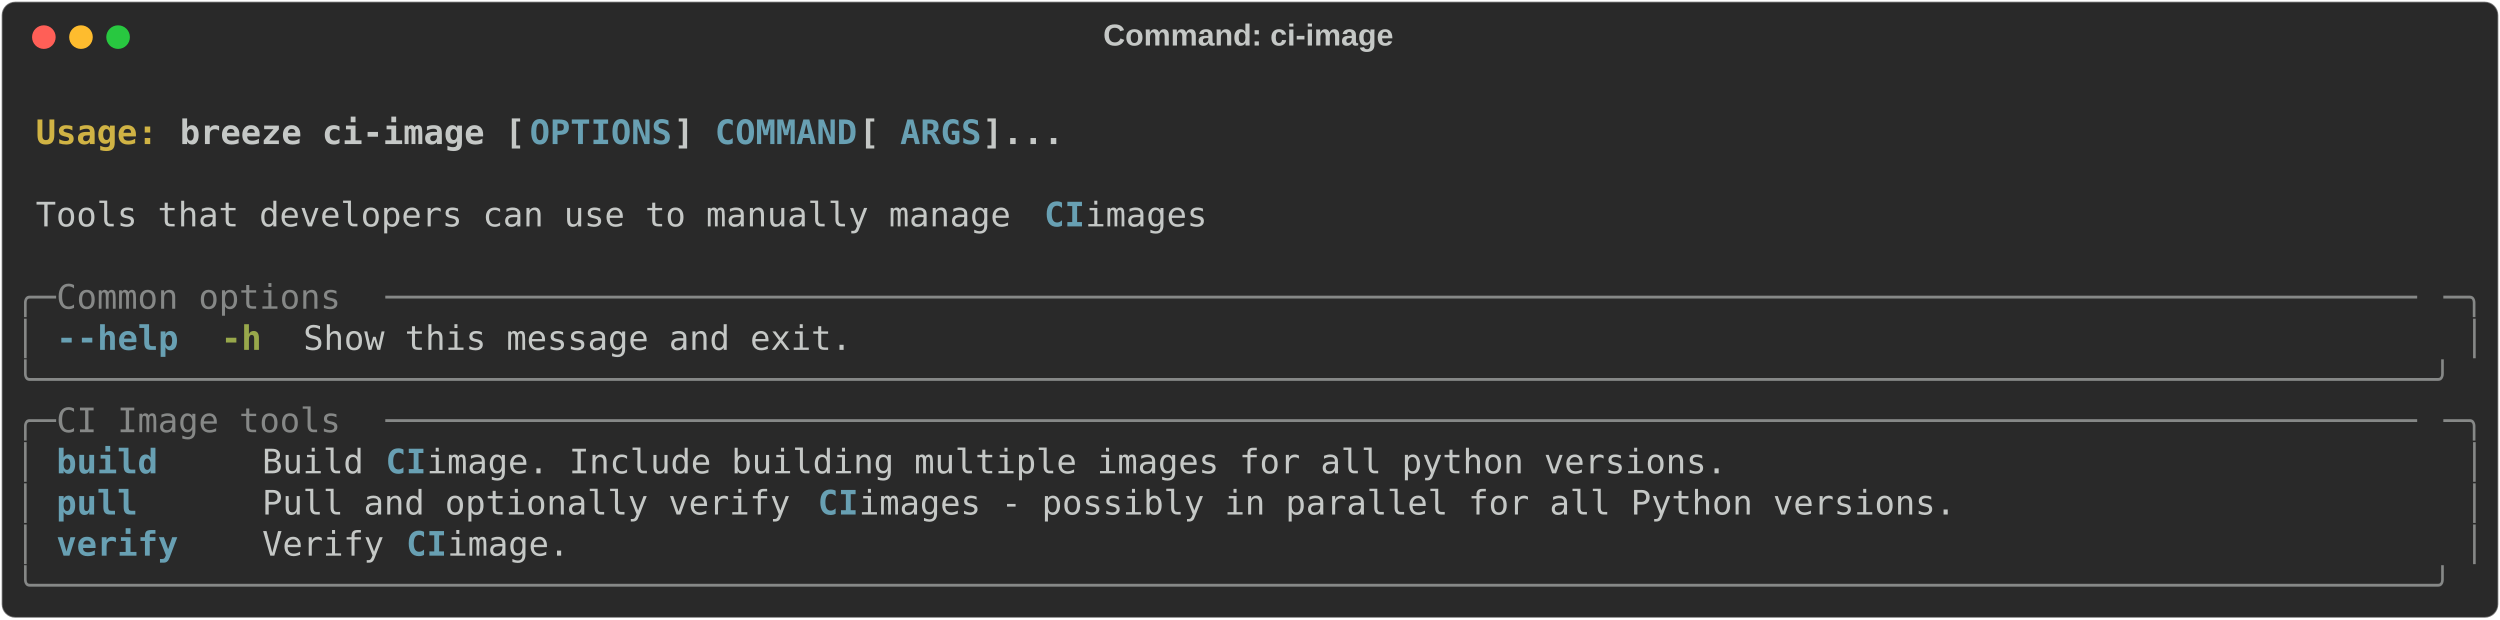
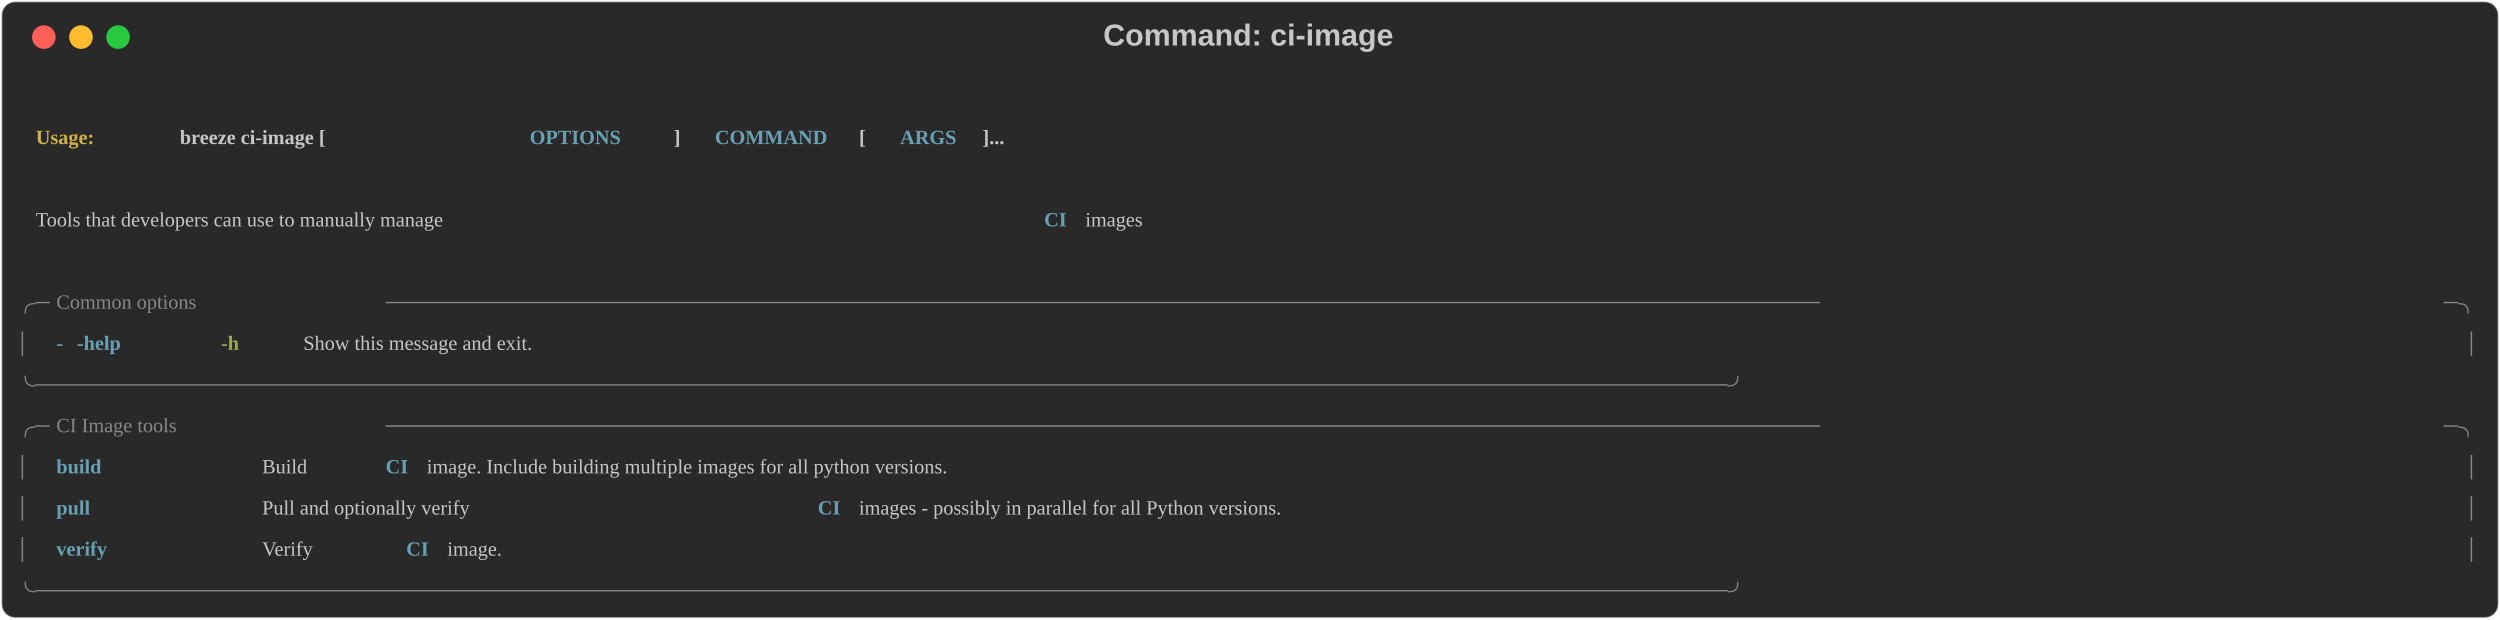
<svg xmlns="http://www.w3.org/2000/svg" class="rich-terminal" viewBox="0 0 1482 367.2">
  <style>

    @font-face {
        font-family: "Fira Code";
        src: local("FiraCode-Regular"),
                url("https://cdnjs.cloudflare.com/ajax/libs/firacode/6.2.0/woff2/FiraCode-Regular.woff2") format("woff2"),
                url("https://cdnjs.cloudflare.com/ajax/libs/firacode/6.2.0/woff/FiraCode-Regular.woff") format("woff");
        font-style: normal;
        font-weight: 400;
    }
    @font-face {
        font-family: "Fira Code";
        src: local("FiraCode-Bold"),
                url("https://cdnjs.cloudflare.com/ajax/libs/firacode/6.2.0/woff2/FiraCode-Bold.woff2") format("woff2"),
                url("https://cdnjs.cloudflare.com/ajax/libs/firacode/6.2.0/woff/FiraCode-Bold.woff") format("woff");
        font-style: bold;
        font-weight: 700;
    }

    .terminal-985073313-matrix {
        font-family: Fira Code, monospace;
        font-size: 20px;
        line-height: 24.4px;
        font-variant-east-asian: full-width;
    }

    .terminal-985073313-title {
        font-size: 18px;
        font-weight: bold;
        font-family: arial;
    }

-     .terminal-985073313-r1 { fill: #c5c8c6;font-weight: bold }
- .terminal-985073313-r2 { fill: #c5c8c6 }
- .terminal-985073313-r3 { fill: #d0b344;font-weight: bold }
- .terminal-985073313-r4 { fill: #68a0b3;font-weight: bold }
- .terminal-985073313-r5 { fill: #868887 }
- .terminal-985073313-r6 { fill: #98a84b;font-weight: bold }
+     .breeze-ci-image-r1 { fill: #c5c8c6;font-weight: bold }
+ .breeze-ci-image-r2 { fill: #c5c8c6 }
+ .breeze-ci-image-r3 { fill: #d0b344;font-weight: bold }
+ .breeze-ci-image-r4 { fill: #68a0b3;font-weight: bold }
+ .breeze-ci-image-r5 { fill: #868887 }
+ .breeze-ci-image-r6 { fill: #98a84b;font-weight: bold }
    </style>
  <defs>
    <clipPath id="terminal-985073313-clip-terminal">
      <rect x="0" y="0" width="1463.0" height="316.2" />
    </clipPath>
    <clipPath id="terminal-985073313-line-0">
      <rect x="0" y="1.5" width="1464" height="24.65" />
    </clipPath>
    <clipPath id="terminal-985073313-line-1">
      <rect x="0" y="25.9" width="1464" height="24.65" />
    </clipPath>
    <clipPath id="terminal-985073313-line-2">
      <rect x="0" y="50.3" width="1464" height="24.65" />
    </clipPath>
    <clipPath id="terminal-985073313-line-3">
      <rect x="0" y="74.7" width="1464" height="24.65" />
    </clipPath>
    <clipPath id="terminal-985073313-line-4">
      <rect x="0" y="99.1" width="1464" height="24.65" />
    </clipPath>
    <clipPath id="terminal-985073313-line-5">
      <rect x="0" y="123.5" width="1464" height="24.65" />
    </clipPath>
    <clipPath id="terminal-985073313-line-6">
      <rect x="0" y="147.9" width="1464" height="24.65" />
    </clipPath>
    <clipPath id="terminal-985073313-line-7">
      <rect x="0" y="172.3" width="1464" height="24.65" />
    </clipPath>
    <clipPath id="terminal-985073313-line-8">
      <rect x="0" y="196.7" width="1464" height="24.65" />
    </clipPath>
    <clipPath id="terminal-985073313-line-9">
      <rect x="0" y="221.1" width="1464" height="24.65" />
    </clipPath>
    <clipPath id="terminal-985073313-line-10">
      <rect x="0" y="245.5" width="1464" height="24.65" />
    </clipPath>
    <clipPath id="terminal-985073313-line-11">
      <rect x="0" y="269.9" width="1464" height="24.65" />
    </clipPath>
  </defs>
  <rect fill="#292929" stroke="rgba(255,255,255,0.35)" stroke-width="1" x="1" y="1" width="1480" height="365.2" rx="8" />
  <text class="terminal-985073313-title" fill="#c5c8c6" text-anchor="middle" x="740" y="27">Command: ci-image</text>
  <g transform="translate(26,22)">
    <circle cx="0" cy="0" r="7" fill="#ff5f57" />
    <circle cx="22" cy="0" r="7" fill="#febc2e" />
    <circle cx="44" cy="0" r="7" fill="#28c840" />
  </g>
  <g transform="translate(9, 41)" clip-path="url(#terminal-985073313-clip-terminal)">
-     <g class="terminal-985073313-matrix">
-       <text class="terminal-985073313-r2" x="1464" y="20" textLength="12.2" clip-path="url(#terminal-985073313-line-0)">
+     <g class="breeze-ci-image-matrix">
+       <text class="breeze-ci-image-r2" x="1464" y="20" textLength="12.2" clip-path="url(#breeze-ci-image-line-0)">
</text>
-       <text class="terminal-985073313-r3" x="12.2" y="44.4" textLength="85.4" clip-path="url(#terminal-985073313-line-1)">Usage: </text>
-       <text class="terminal-985073313-r1" x="97.6" y="44.4" textLength="207.4" clip-path="url(#terminal-985073313-line-1)">breeze ci-image [</text>
-       <text class="terminal-985073313-r4" x="305" y="44.4" textLength="85.4" clip-path="url(#terminal-985073313-line-1)">OPTIONS</text>
-       <text class="terminal-985073313-r1" x="390.4" y="44.4" textLength="24.4" clip-path="url(#terminal-985073313-line-1)">] </text>
-       <text class="terminal-985073313-r4" x="414.8" y="44.4" textLength="85.4" clip-path="url(#terminal-985073313-line-1)">COMMAND</text>
-       <text class="terminal-985073313-r1" x="500.2" y="44.4" textLength="24.4" clip-path="url(#terminal-985073313-line-1)"> [</text>
-       <text class="terminal-985073313-r4" x="524.6" y="44.4" textLength="48.8" clip-path="url(#terminal-985073313-line-1)">ARGS</text>
-       <text class="terminal-985073313-r1" x="573.4" y="44.4" textLength="48.8" clip-path="url(#terminal-985073313-line-1)">]...</text>
-       <text class="terminal-985073313-r2" x="1464" y="44.4" textLength="12.2" clip-path="url(#terminal-985073313-line-1)">
+       <text class="breeze-ci-image-r3" x="12.2" y="44.4" textLength="85.4" clip-path="url(#breeze-ci-image-line-1)">Usage: </text>
+       <text class="breeze-ci-image-r1" x="97.6" y="44.4" textLength="207.4" clip-path="url(#breeze-ci-image-line-1)">breeze ci-image [</text>
+       <text class="breeze-ci-image-r4" x="305" y="44.4" textLength="85.4" clip-path="url(#breeze-ci-image-line-1)">OPTIONS</text>
+       <text class="breeze-ci-image-r1" x="390.4" y="44.4" textLength="24.4" clip-path="url(#breeze-ci-image-line-1)">] </text>
+       <text class="breeze-ci-image-r4" x="414.8" y="44.4" textLength="85.4" clip-path="url(#breeze-ci-image-line-1)">COMMAND</text>
+       <text class="breeze-ci-image-r1" x="500.2" y="44.4" textLength="24.4" clip-path="url(#breeze-ci-image-line-1)"> [</text>
+       <text class="breeze-ci-image-r4" x="524.6" y="44.4" textLength="48.8" clip-path="url(#breeze-ci-image-line-1)">ARGS</text>
+       <text class="breeze-ci-image-r1" x="573.4" y="44.4" textLength="48.8" clip-path="url(#breeze-ci-image-line-1)">]...</text>
+       <text class="breeze-ci-image-r2" x="1464" y="44.4" textLength="12.2" clip-path="url(#breeze-ci-image-line-1)">
</text>
-       <text class="terminal-985073313-r2" x="1464" y="68.8" textLength="12.2" clip-path="url(#terminal-985073313-line-2)">
+       <text class="breeze-ci-image-r2" x="1464" y="68.8" textLength="12.2" clip-path="url(#breeze-ci-image-line-2)">
</text>
-       <text class="terminal-985073313-r2" x="12.2" y="93.2" textLength="597.8" clip-path="url(#terminal-985073313-line-3)">Tools that developers can use to manually manage </text>
-       <text class="terminal-985073313-r4" x="610" y="93.2" textLength="24.4" clip-path="url(#terminal-985073313-line-3)">CI</text>
-       <text class="terminal-985073313-r2" x="634.4" y="93.2" textLength="85.4" clip-path="url(#terminal-985073313-line-3)"> images</text>
-       <text class="terminal-985073313-r2" x="1464" y="93.2" textLength="12.2" clip-path="url(#terminal-985073313-line-3)">
+       <text class="breeze-ci-image-r2" x="12.2" y="93.2" textLength="597.8" clip-path="url(#breeze-ci-image-line-3)">Tools that developers can use to manually manage </text>
+       <text class="breeze-ci-image-r4" x="610" y="93.2" textLength="24.4" clip-path="url(#breeze-ci-image-line-3)">CI</text>
+       <text class="breeze-ci-image-r2" x="634.4" y="93.2" textLength="85.4" clip-path="url(#breeze-ci-image-line-3)"> images</text>
+       <text class="breeze-ci-image-r2" x="1464" y="93.2" textLength="12.2" clip-path="url(#breeze-ci-image-line-3)">
</text>
-       <text class="terminal-985073313-r2" x="1464" y="117.6" textLength="12.2" clip-path="url(#terminal-985073313-line-4)">
+       <text class="breeze-ci-image-r2" x="1464" y="117.6" textLength="12.2" clip-path="url(#breeze-ci-image-line-4)">
</text>
-       <text class="terminal-985073313-r5" x="0" y="142" textLength="24.4" clip-path="url(#terminal-985073313-line-5)">╭─</text>
-       <text class="terminal-985073313-r5" x="24.4" y="142" textLength="195.2" clip-path="url(#terminal-985073313-line-5)"> Common options </text>
-       <text class="terminal-985073313-r5" x="219.6" y="142" textLength="1220" clip-path="url(#terminal-985073313-line-5)">────────────────────────────────────────────────────────────────────────────────────────────────────</text>
-       <text class="terminal-985073313-r5" x="1439.6" y="142" textLength="24.4" clip-path="url(#terminal-985073313-line-5)">─╮</text>
-       <text class="terminal-985073313-r2" x="1464" y="142" textLength="12.2" clip-path="url(#terminal-985073313-line-5)">
+       <text class="breeze-ci-image-r5" x="0" y="142" textLength="24.4" clip-path="url(#breeze-ci-image-line-5)">╭─</text>
+       <text class="breeze-ci-image-r5" x="24.4" y="142" textLength="195.2" clip-path="url(#breeze-ci-image-line-5)"> Common options </text>
+       <text class="breeze-ci-image-r5" x="219.6" y="142" textLength="1220" clip-path="url(#breeze-ci-image-line-5)">────────────────────────────────────────────────────────────────────────────────────────────────────</text>
+       <text class="breeze-ci-image-r5" x="1439.6" y="142" textLength="24.4" clip-path="url(#breeze-ci-image-line-5)">─╮</text>
+       <text class="breeze-ci-image-r2" x="1464" y="142" textLength="12.2" clip-path="url(#breeze-ci-image-line-5)">
</text>
-       <text class="terminal-985073313-r5" x="0" y="166.4" textLength="12.2" clip-path="url(#terminal-985073313-line-6)">│</text>
-       <text class="terminal-985073313-r4" x="24.4" y="166.4" textLength="12.2" clip-path="url(#terminal-985073313-line-6)">-</text>
-       <text class="terminal-985073313-r4" x="36.6" y="166.4" textLength="61" clip-path="url(#terminal-985073313-line-6)">-help</text>
-       <text class="terminal-985073313-r6" x="122" y="166.4" textLength="24.4" clip-path="url(#terminal-985073313-line-6)">-h</text>
-       <text class="terminal-985073313-r2" x="170.8" y="166.4" textLength="329.4" clip-path="url(#terminal-985073313-line-6)">Show this message and exit.</text>
-       <text class="terminal-985073313-r5" x="1451.8" y="166.4" textLength="12.2" clip-path="url(#terminal-985073313-line-6)">│</text>
-       <text class="terminal-985073313-r2" x="1464" y="166.4" textLength="12.2" clip-path="url(#terminal-985073313-line-6)">
+       <text class="breeze-ci-image-r5" x="0" y="166.4" textLength="12.2" clip-path="url(#breeze-ci-image-line-6)">│</text>
+       <text class="breeze-ci-image-r4" x="24.4" y="166.4" textLength="12.2" clip-path="url(#breeze-ci-image-line-6)">-</text>
+       <text class="breeze-ci-image-r4" x="36.6" y="166.4" textLength="61" clip-path="url(#breeze-ci-image-line-6)">-help</text>
+       <text class="breeze-ci-image-r6" x="122" y="166.4" textLength="24.4" clip-path="url(#breeze-ci-image-line-6)">-h</text>
+       <text class="breeze-ci-image-r2" x="170.8" y="166.4" textLength="329.4" clip-path="url(#breeze-ci-image-line-6)">Show this message and exit.</text>
+       <text class="breeze-ci-image-r5" x="1451.8" y="166.4" textLength="12.2" clip-path="url(#breeze-ci-image-line-6)">│</text>
+       <text class="breeze-ci-image-r2" x="1464" y="166.4" textLength="12.2" clip-path="url(#breeze-ci-image-line-6)">
</text>
-       <text class="terminal-985073313-r5" x="0" y="190.8" textLength="1464" clip-path="url(#terminal-985073313-line-7)">╰──────────────────────────────────────────────────────────────────────────────────────────────────────────────────────╯</text>
-       <text class="terminal-985073313-r2" x="1464" y="190.8" textLength="12.2" clip-path="url(#terminal-985073313-line-7)">
+       <text class="breeze-ci-image-r5" x="0" y="190.8" textLength="1464" clip-path="url(#breeze-ci-image-line-7)">╰──────────────────────────────────────────────────────────────────────────────────────────────────────────────────────╯</text>
+       <text class="breeze-ci-image-r2" x="1464" y="190.8" textLength="12.2" clip-path="url(#breeze-ci-image-line-7)">
</text>
-       <text class="terminal-985073313-r5" x="0" y="215.2" textLength="24.4" clip-path="url(#terminal-985073313-line-8)">╭─</text>
-       <text class="terminal-985073313-r5" x="24.4" y="215.2" textLength="195.2" clip-path="url(#terminal-985073313-line-8)"> CI Image tools </text>
-       <text class="terminal-985073313-r5" x="219.6" y="215.2" textLength="1220" clip-path="url(#terminal-985073313-line-8)">────────────────────────────────────────────────────────────────────────────────────────────────────</text>
-       <text class="terminal-985073313-r5" x="1439.6" y="215.2" textLength="24.4" clip-path="url(#terminal-985073313-line-8)">─╮</text>
-       <text class="terminal-985073313-r2" x="1464" y="215.2" textLength="12.2" clip-path="url(#terminal-985073313-line-8)">
+       <text class="breeze-ci-image-r5" x="0" y="215.2" textLength="24.4" clip-path="url(#breeze-ci-image-line-8)">╭─</text>
+       <text class="breeze-ci-image-r5" x="24.4" y="215.2" textLength="195.2" clip-path="url(#breeze-ci-image-line-8)"> CI Image tools </text>
+       <text class="breeze-ci-image-r5" x="219.6" y="215.2" textLength="1220" clip-path="url(#breeze-ci-image-line-8)">────────────────────────────────────────────────────────────────────────────────────────────────────</text>
+       <text class="breeze-ci-image-r5" x="1439.6" y="215.2" textLength="24.4" clip-path="url(#breeze-ci-image-line-8)">─╮</text>
+       <text class="breeze-ci-image-r2" x="1464" y="215.2" textLength="12.2" clip-path="url(#breeze-ci-image-line-8)">
</text>
-       <text class="terminal-985073313-r5" x="0" y="239.6" textLength="12.2" clip-path="url(#terminal-985073313-line-9)">│</text>
-       <text class="terminal-985073313-r4" x="24.4" y="239.6" textLength="97.6" clip-path="url(#terminal-985073313-line-9)">build   </text>
-       <text class="terminal-985073313-r2" x="146.4" y="239.6" textLength="73.2" clip-path="url(#terminal-985073313-line-9)">Build </text>
-       <text class="terminal-985073313-r4" x="219.6" y="239.6" textLength="24.4" clip-path="url(#terminal-985073313-line-9)">CI</text>
-       <text class="terminal-985073313-r2" x="244" y="239.6" textLength="1195.6" clip-path="url(#terminal-985073313-line-9)"> image. Include building multiple images for all python versions.                                 </text>
-       <text class="terminal-985073313-r5" x="1451.8" y="239.6" textLength="12.2" clip-path="url(#terminal-985073313-line-9)">│</text>
-       <text class="terminal-985073313-r2" x="1464" y="239.6" textLength="12.2" clip-path="url(#terminal-985073313-line-9)">
+       <text class="breeze-ci-image-r5" x="0" y="239.6" textLength="12.2" clip-path="url(#breeze-ci-image-line-9)">│</text>
+       <text class="breeze-ci-image-r4" x="24.4" y="239.6" textLength="97.6" clip-path="url(#breeze-ci-image-line-9)">build   </text>
+       <text class="breeze-ci-image-r2" x="146.4" y="239.6" textLength="73.2" clip-path="url(#breeze-ci-image-line-9)">Build </text>
+       <text class="breeze-ci-image-r4" x="219.6" y="239.6" textLength="24.4" clip-path="url(#breeze-ci-image-line-9)">CI</text>
+       <text class="breeze-ci-image-r2" x="244" y="239.6" textLength="1195.6" clip-path="url(#breeze-ci-image-line-9)"> image. Include building multiple images for all python versions.                                 </text>
+       <text class="breeze-ci-image-r5" x="1451.8" y="239.6" textLength="12.2" clip-path="url(#breeze-ci-image-line-9)">│</text>
+       <text class="breeze-ci-image-r2" x="1464" y="239.6" textLength="12.2" clip-path="url(#breeze-ci-image-line-9)">
</text>
-       <text class="terminal-985073313-r5" x="0" y="264" textLength="12.2" clip-path="url(#terminal-985073313-line-10)">│</text>
-       <text class="terminal-985073313-r4" x="24.4" y="264" textLength="97.6" clip-path="url(#terminal-985073313-line-10)">pull    </text>
-       <text class="terminal-985073313-r2" x="146.4" y="264" textLength="329.4" clip-path="url(#terminal-985073313-line-10)">Pull and optionally verify </text>
-       <text class="terminal-985073313-r4" x="475.8" y="264" textLength="24.4" clip-path="url(#terminal-985073313-line-10)">CI</text>
-       <text class="terminal-985073313-r2" x="500.2" y="264" textLength="939.4" clip-path="url(#terminal-985073313-line-10)"> images - possibly in parallel for all Python versions.                      </text>
-       <text class="terminal-985073313-r5" x="1451.8" y="264" textLength="12.2" clip-path="url(#terminal-985073313-line-10)">│</text>
-       <text class="terminal-985073313-r2" x="1464" y="264" textLength="12.2" clip-path="url(#terminal-985073313-line-10)">
+       <text class="breeze-ci-image-r5" x="0" y="264" textLength="12.2" clip-path="url(#breeze-ci-image-line-10)">│</text>
+       <text class="breeze-ci-image-r4" x="24.4" y="264" textLength="97.6" clip-path="url(#breeze-ci-image-line-10)">pull    </text>
+       <text class="breeze-ci-image-r2" x="146.4" y="264" textLength="329.4" clip-path="url(#breeze-ci-image-line-10)">Pull and optionally verify </text>
+       <text class="breeze-ci-image-r4" x="475.8" y="264" textLength="24.4" clip-path="url(#breeze-ci-image-line-10)">CI</text>
+       <text class="breeze-ci-image-r2" x="500.2" y="264" textLength="939.4" clip-path="url(#breeze-ci-image-line-10)"> images - possibly in parallel for all Python versions.                      </text>
+       <text class="breeze-ci-image-r5" x="1451.8" y="264" textLength="12.2" clip-path="url(#breeze-ci-image-line-10)">│</text>
+       <text class="breeze-ci-image-r2" x="1464" y="264" textLength="12.2" clip-path="url(#breeze-ci-image-line-10)">
</text>
-       <text class="terminal-985073313-r5" x="0" y="288.4" textLength="12.2" clip-path="url(#terminal-985073313-line-11)">│</text>
-       <text class="terminal-985073313-r4" x="24.4" y="288.4" textLength="97.6" clip-path="url(#terminal-985073313-line-11)">verify  </text>
-       <text class="terminal-985073313-r2" x="146.4" y="288.4" textLength="85.4" clip-path="url(#terminal-985073313-line-11)">Verify </text>
-       <text class="terminal-985073313-r4" x="231.8" y="288.4" textLength="24.4" clip-path="url(#terminal-985073313-line-11)">CI</text>
-       <text class="terminal-985073313-r2" x="256.2" y="288.4" textLength="1183.4" clip-path="url(#terminal-985073313-line-11)"> image.                                                                                          </text>
-       <text class="terminal-985073313-r5" x="1451.8" y="288.4" textLength="12.2" clip-path="url(#terminal-985073313-line-11)">│</text>
-       <text class="terminal-985073313-r2" x="1464" y="288.4" textLength="12.2" clip-path="url(#terminal-985073313-line-11)">
+       <text class="breeze-ci-image-r5" x="0" y="288.4" textLength="12.2" clip-path="url(#breeze-ci-image-line-11)">│</text>
+       <text class="breeze-ci-image-r4" x="24.4" y="288.4" textLength="97.6" clip-path="url(#breeze-ci-image-line-11)">verify  </text>
+       <text class="breeze-ci-image-r2" x="146.4" y="288.4" textLength="85.4" clip-path="url(#breeze-ci-image-line-11)">Verify </text>
+       <text class="breeze-ci-image-r4" x="231.8" y="288.4" textLength="24.4" clip-path="url(#breeze-ci-image-line-11)">CI</text>
+       <text class="breeze-ci-image-r2" x="256.2" y="288.4" textLength="1183.4" clip-path="url(#breeze-ci-image-line-11)"> image.                                                                                          </text>
+       <text class="breeze-ci-image-r5" x="1451.8" y="288.4" textLength="12.2" clip-path="url(#breeze-ci-image-line-11)">│</text>
+       <text class="breeze-ci-image-r2" x="1464" y="288.4" textLength="12.2" clip-path="url(#breeze-ci-image-line-11)">
</text>
-       <text class="terminal-985073313-r5" x="0" y="312.8" textLength="1464" clip-path="url(#terminal-985073313-line-12)">╰──────────────────────────────────────────────────────────────────────────────────────────────────────────────────────╯</text>
-       <text class="terminal-985073313-r2" x="1464" y="312.8" textLength="12.2" clip-path="url(#terminal-985073313-line-12)">
+       <text class="breeze-ci-image-r5" x="0" y="312.8" textLength="1464" clip-path="url(#breeze-ci-image-line-12)">╰──────────────────────────────────────────────────────────────────────────────────────────────────────────────────────╯</text>
+       <text class="breeze-ci-image-r2" x="1464" y="312.8" textLength="12.2" clip-path="url(#breeze-ci-image-line-12)">
</text>
    </g>
  </g>
</svg>
